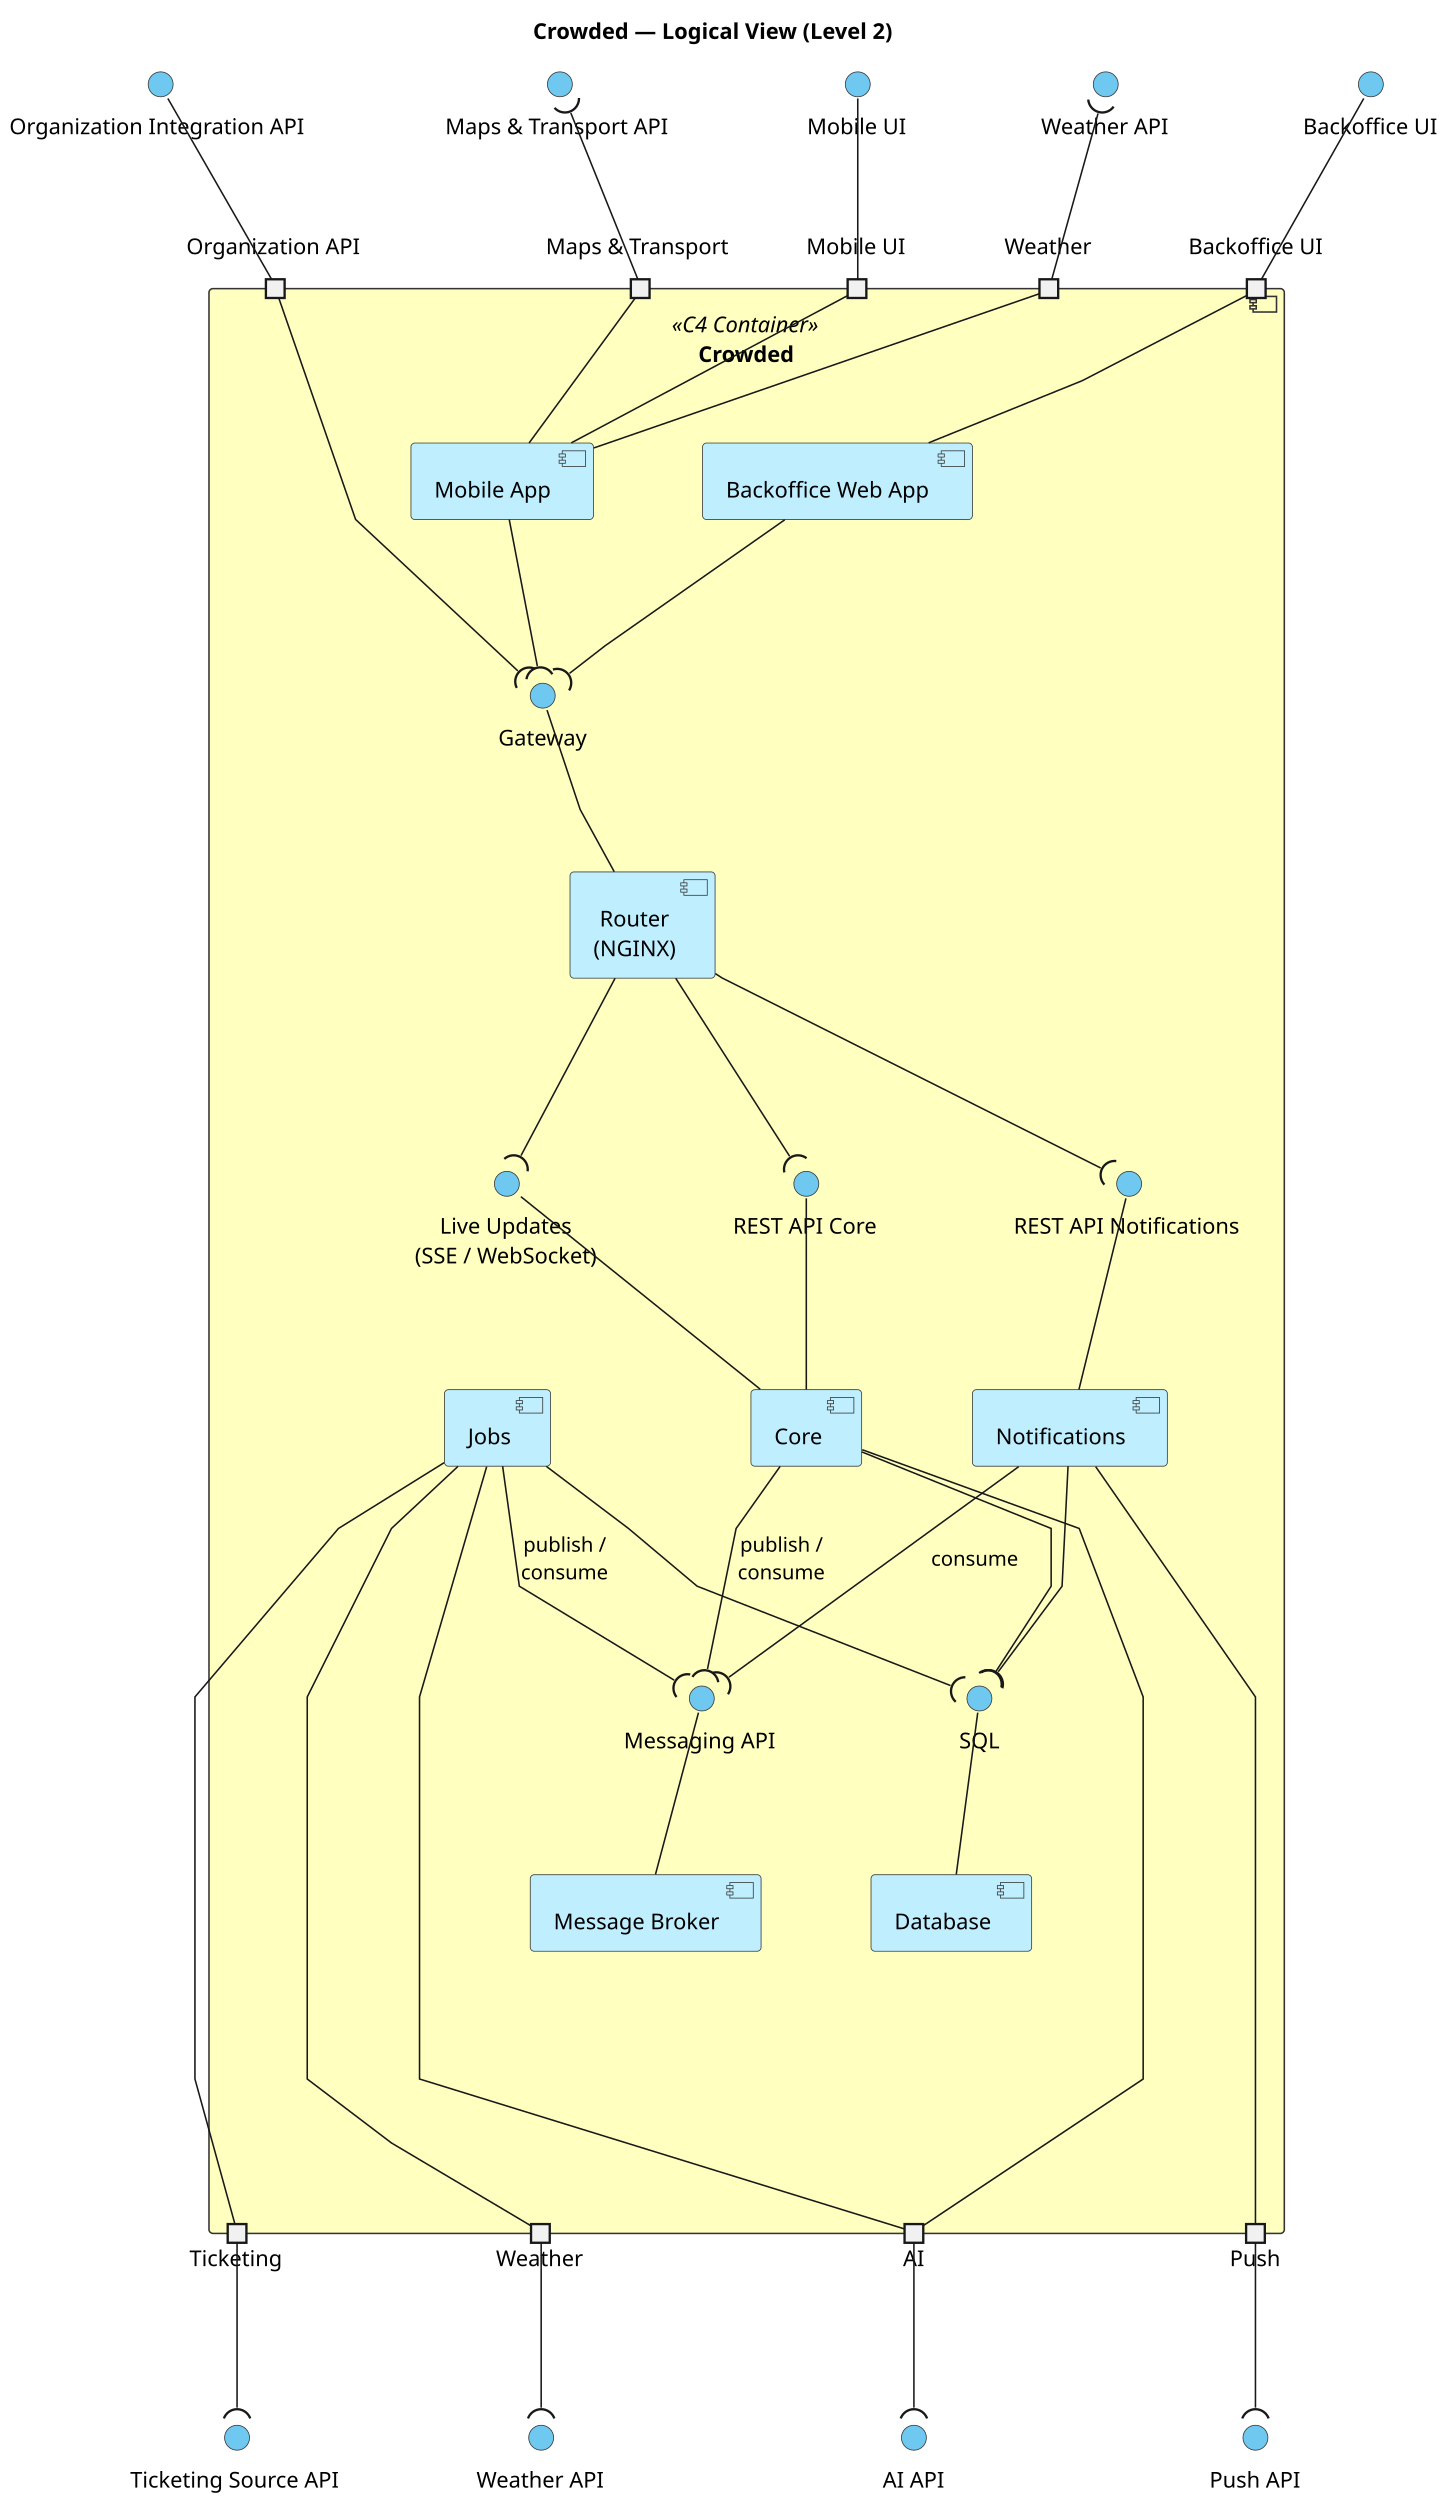
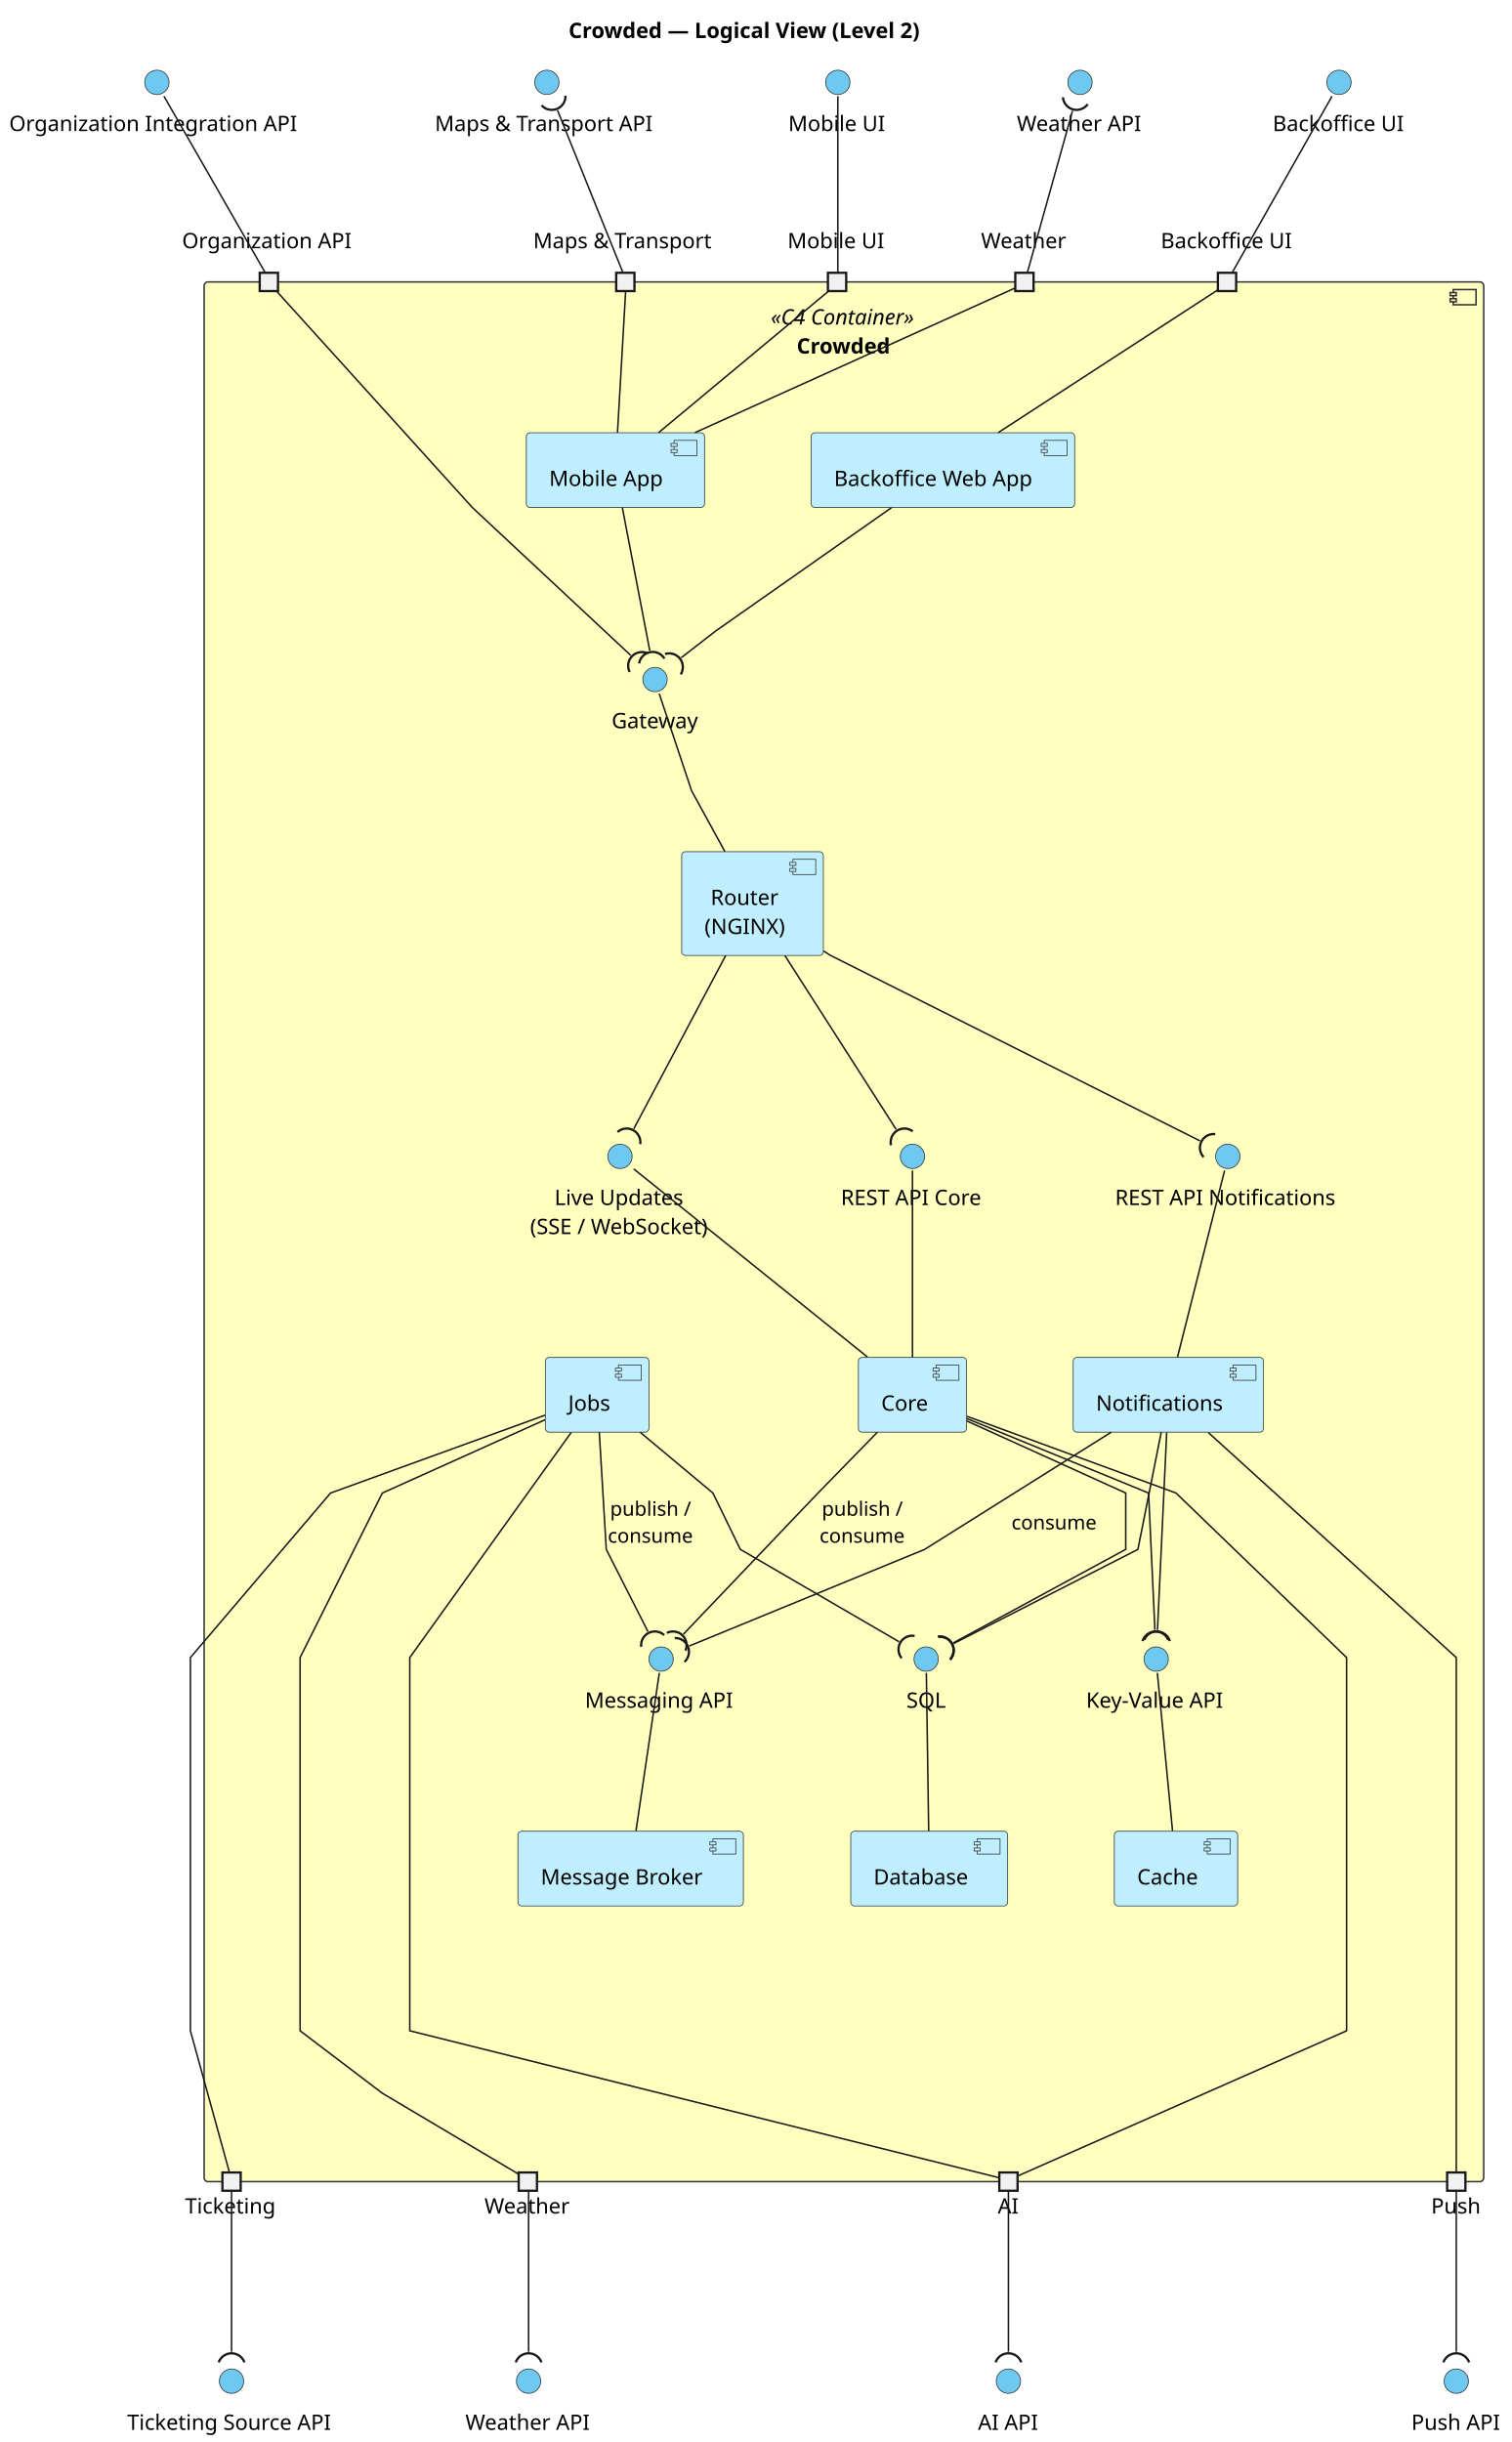
- <svg xmlns="http://www.w3.org/2000/svg" contentStyleType="text/css" height="1603px" preserveAspectRatio="none" style="width:929px;height:1603px;background:#FFFFFF;" version="1.1" viewBox="0 0 929 1603" width="929px" zoomAndPan="magnify">
+ <svg xmlns="http://www.w3.org/2000/svg" contentStyleType="text/css" height="1603px" preserveAspectRatio="none" style="width:992px;height:1603px;background:#FFFFFF;" version="1.1" viewBox="0 0 992 1603" width="992px" zoomAndPan="magnify">
  <defs />
  <g>
-     <text fill="#000000" font-family="sans-serif" font-size="14" font-weight="bold" lengthAdjust="spacing" textLength="232" x="341.75" y="24.966">Crowded — Logical View (Level 2)</text>
+     <text fill="#000000" font-family="sans-serif" font-size="14" font-weight="bold" lengthAdjust="spacing" textLength="232" x="373.25" y="24.966">Crowded — Logical View (Level 2)</text>
    <g id="cluster_Crowded">
-       <rect fill="#FFFFC0" height="1247" rx="2.5" ry="2.5" style="stroke:#333333;stroke-width:1.0;" width="689.5" x="134" y="185.068" />
-       <rect fill="#FFFFC0" height="10" style="stroke:#333333;stroke-width:1.0;" width="15" x="803.5" y="190.068" />
-       <rect fill="#FFFFC0" height="2" style="stroke:#333333;stroke-width:1.0;" width="4" x="801.5" y="192.068" />
-       <rect fill="#FFFFC0" height="2" style="stroke:#333333;stroke-width:1.0;" width="4" x="801.5" y="196.068" />
-       <text fill="#000000" font-family="sans-serif" font-size="14" font-style="italic" lengthAdjust="spacing" textLength="96" x="430.75" y="213.034">«C4 Container»</text>
-       <text fill="#000000" font-family="sans-serif" font-size="14" font-weight="bold" lengthAdjust="spacing" textLength="62" x="447.75" y="232.102">Crowded</text>
+       <rect fill="#FFFFC0" height="1247" rx="2.5" ry="2.5" style="stroke:#333333;stroke-width:1.0;" width="840" x="134" y="185.068" />
+       <rect fill="#FFFFC0" height="10" style="stroke:#333333;stroke-width:1.0;" width="15" x="954" y="190.068" />
+       <rect fill="#FFFFC0" height="2" style="stroke:#333333;stroke-width:1.0;" width="4" x="952" y="192.068" />
+       <rect fill="#FFFFC0" height="2" style="stroke:#333333;stroke-width:1.0;" width="4" x="952" y="196.068" />
+       <text fill="#000000" font-family="sans-serif" font-size="14" font-style="italic" lengthAdjust="spacing" textLength="96" x="506" y="213.034">«C4 Container»</text>
+       <text fill="#000000" font-family="sans-serif" font-size="14" font-weight="bold" lengthAdjust="spacing" textLength="62" x="523" y="232.102">Crowded</text>
    </g>
    <text fill="#000000" font-family="sans-serif" font-size="14" lengthAdjust="spacing" textLength="65" x="517" y="162.966">Mobile UI</text>
    <rect fill="#F1F1F1" height="12" style="stroke:#181818;stroke-width:1.5;" width="12" x="543.5" y="179.068" />
    <text fill="#000000" font-family="sans-serif" font-size="14" lengthAdjust="spacing" textLength="87" x="762" y="162.966">Backoffice UI</text>
    <rect fill="#F1F1F1" height="12" style="stroke:#181818;stroke-width:1.5;" width="12" x="799.5" y="179.068" />
    <text fill="#000000" font-family="sans-serif" font-size="14" lengthAdjust="spacing" textLength="114" x="119.5" y="162.966">Organization API</text>
    <rect fill="#F1F1F1" height="12" style="stroke:#181818;stroke-width:1.5;" width="12" x="170.5" y="179.068" />
    <text fill="#000000" font-family="sans-serif" font-size="14" lengthAdjust="spacing" textLength="121" x="350" y="162.966">Maps &amp; Transport</text>
    <rect fill="#F1F1F1" height="12" style="stroke:#181818;stroke-width:1.5;" width="12" x="404.5" y="179.068" />
    <text fill="#000000" font-family="sans-serif" font-size="14" lengthAdjust="spacing" textLength="57" x="644" y="162.966">Weather</text>
    <rect fill="#F1F1F1" height="12" style="stroke:#181818;stroke-width:1.5;" width="12" x="666.5" y="179.068" />
    <text fill="#000000" font-family="sans-serif" font-size="14" lengthAdjust="spacing" textLength="61" x="121.5" y="1453.034">Ticketing</text>
    <rect fill="#F1F1F1" height="12" style="stroke:#181818;stroke-width:1.5;" width="12" x="146" y="1426.068" />
    <text fill="#000000" font-family="sans-serif" font-size="14" lengthAdjust="spacing" textLength="57" x="318" y="1453.034">Weather</text>
    <rect fill="#F1F1F1" height="12" style="stroke:#181818;stroke-width:1.5;" width="12" x="340.5" y="1426.068" />
-     <text fill="#000000" font-family="sans-serif" font-size="14" lengthAdjust="spacing" textLength="14" x="579" y="1453.034">AI</text>
-     <rect fill="#F1F1F1" height="12" style="stroke:#181818;stroke-width:1.5;" width="12" x="580" y="1426.068" />
-     <text fill="#000000" font-family="sans-serif" font-size="14" lengthAdjust="spacing" textLength="33" x="788.5" y="1453.034">Push</text>
-     <rect fill="#F1F1F1" height="12" style="stroke:#181818;stroke-width:1.5;" width="12" x="799" y="1426.068" />
+     <text fill="#000000" font-family="sans-serif" font-size="14" lengthAdjust="spacing" textLength="14" x="655" y="1453.034">AI</text>
+     <rect fill="#F1F1F1" height="12" style="stroke:#181818;stroke-width:1.5;" width="12" x="656" y="1426.068" />
+     <text fill="#000000" font-family="sans-serif" font-size="14" lengthAdjust="spacing" textLength="33" x="939.5" y="1453.034">Push</text>
+     <rect fill="#F1F1F1" height="12" style="stroke:#181818;stroke-width:1.5;" width="12" x="950" y="1426.068" />
    <g id="elem_Mobile">
-       <rect fill="#BFEFFF" height="49.068" rx="2.5" ry="2.5" style="stroke:#333333;stroke-width:0.5;" width="117" x="263.5" y="284.068" />
-       <rect fill="#BFEFFF" height="10" style="stroke:#333333;stroke-width:0.5;" width="15" x="360.5" y="289.068" />
-       <rect fill="#BFEFFF" height="2" style="stroke:#333333;stroke-width:0.5;" width="4" x="358.5" y="291.068" />
-       <rect fill="#BFEFFF" height="2" style="stroke:#333333;stroke-width:0.5;" width="4" x="358.5" y="295.068" />
-       <text fill="#000000" font-family="sans-serif" font-size="14" lengthAdjust="spacing" textLength="77" x="278.5" y="319.034">Mobile App</text>
+       <rect fill="#BFEFFF" height="49.068" rx="2.5" ry="2.5" style="stroke:#333333;stroke-width:0.5;" width="117" x="345.5" y="284.068" />
+       <rect fill="#BFEFFF" height="10" style="stroke:#333333;stroke-width:0.5;" width="15" x="442.5" y="289.068" />
+       <rect fill="#BFEFFF" height="2" style="stroke:#333333;stroke-width:0.5;" width="4" x="440.5" y="291.068" />
+       <rect fill="#BFEFFF" height="2" style="stroke:#333333;stroke-width:0.5;" width="4" x="440.5" y="295.068" />
+       <text fill="#000000" font-family="sans-serif" font-size="14" lengthAdjust="spacing" textLength="77" x="360.5" y="319.034">Mobile App</text>
    </g>
    <g id="elem_Backoffice">
-       <rect fill="#BFEFFF" height="49.068" rx="2.5" ry="2.5" style="stroke:#333333;stroke-width:0.5;" width="173" x="450.5" y="284.068" />
-       <rect fill="#BFEFFF" height="10" style="stroke:#333333;stroke-width:0.5;" width="15" x="603.5" y="289.068" />
-       <rect fill="#BFEFFF" height="2" style="stroke:#333333;stroke-width:0.5;" width="4" x="601.5" y="291.068" />
-       <rect fill="#BFEFFF" height="2" style="stroke:#333333;stroke-width:0.5;" width="4" x="601.5" y="295.068" />
-       <text fill="#000000" font-family="sans-serif" font-size="14" lengthAdjust="spacing" textLength="133" x="465.5" y="319.034">Backoffice Web App</text>
+       <rect fill="#BFEFFF" height="49.068" rx="2.5" ry="2.5" style="stroke:#333333;stroke-width:0.5;" width="173" x="532.5" y="284.068" />
+       <rect fill="#BFEFFF" height="10" style="stroke:#333333;stroke-width:0.5;" width="15" x="685.5" y="289.068" />
+       <rect fill="#BFEFFF" height="2" style="stroke:#333333;stroke-width:0.5;" width="4" x="683.5" y="291.068" />
+       <rect fill="#BFEFFF" height="2" style="stroke:#333333;stroke-width:0.5;" width="4" x="683.5" y="295.068" />
+       <text fill="#000000" font-family="sans-serif" font-size="14" lengthAdjust="spacing" textLength="133" x="547.5" y="319.034">Backoffice Web App</text>
    </g>
    <g id="elem_Router">
-       <rect fill="#BFEFFF" height="68.136" rx="2.5" ry="2.5" style="stroke:#333333;stroke-width:0.5;" width="93" x="365.5" y="559.068" />
-       <rect fill="#BFEFFF" height="10" style="stroke:#333333;stroke-width:0.5;" width="15" x="438.5" y="564.068" />
-       <rect fill="#BFEFFF" height="2" style="stroke:#333333;stroke-width:0.5;" width="4" x="436.5" y="566.068" />
-       <rect fill="#BFEFFF" height="2" style="stroke:#333333;stroke-width:0.5;" width="4" x="436.5" y="570.068" />
-       <text fill="#000000" font-family="sans-serif" font-size="14" lengthAdjust="spacing" textLength="45" x="384.5" y="594.034">Router</text>
-       <text fill="#000000" font-family="sans-serif" font-size="14" lengthAdjust="spacing" textLength="53" x="380.5" y="613.102">(NGINX)</text>
+       <rect fill="#BFEFFF" height="68.136" rx="2.5" ry="2.5" style="stroke:#333333;stroke-width:0.5;" width="93" x="447.5" y="559.068" />
+       <rect fill="#BFEFFF" height="10" style="stroke:#333333;stroke-width:0.5;" width="15" x="520.5" y="564.068" />
+       <rect fill="#BFEFFF" height="2" style="stroke:#333333;stroke-width:0.5;" width="4" x="518.5" y="566.068" />
+       <rect fill="#BFEFFF" height="2" style="stroke:#333333;stroke-width:0.5;" width="4" x="518.5" y="570.068" />
+       <text fill="#000000" font-family="sans-serif" font-size="14" lengthAdjust="spacing" textLength="45" x="466.5" y="594.034">Router</text>
+       <text fill="#000000" font-family="sans-serif" font-size="14" lengthAdjust="spacing" textLength="53" x="462.5" y="613.102">(NGINX)</text>
    </g>
    <g id="elem_IGateway">
-       <ellipse cx="348" cy="446.068" fill="#6EC8F0" rx="8" ry="8" style="stroke:#333333;stroke-width:0.5;" />
-       <text fill="#000000" font-family="sans-serif" font-size="14" lengthAdjust="spacing" textLength="57" x="319.5" y="478.034">Gateway</text>
+       <ellipse cx="430" cy="446.068" fill="#6EC8F0" rx="8" ry="8" style="stroke:#333333;stroke-width:0.5;" />
+       <text fill="#000000" font-family="sans-serif" font-size="14" lengthAdjust="spacing" textLength="57" x="401.5" y="478.034">Gateway</text>
    </g>
    <g id="elem_Core">
-       <rect fill="#BFEFFF" height="49.068" rx="2.5" ry="2.5" style="stroke:#333333;stroke-width:0.5;" width="71" x="481.5" y="891.068" />
-       <rect fill="#BFEFFF" height="10" style="stroke:#333333;stroke-width:0.5;" width="15" x="532.5" y="896.068" />
-       <rect fill="#BFEFFF" height="2" style="stroke:#333333;stroke-width:0.5;" width="4" x="530.5" y="898.068" />
-       <rect fill="#BFEFFF" height="2" style="stroke:#333333;stroke-width:0.5;" width="4" x="530.5" y="902.068" />
-       <text fill="#000000" font-family="sans-serif" font-size="14" lengthAdjust="spacing" textLength="31" x="496.5" y="926.034">Core</text>
+       <rect fill="#BFEFFF" height="49.068" rx="2.5" ry="2.5" style="stroke:#333333;stroke-width:0.5;" width="71" x="563.5" y="891.068" />
+       <rect fill="#BFEFFF" height="10" style="stroke:#333333;stroke-width:0.5;" width="15" x="614.5" y="896.068" />
+       <rect fill="#BFEFFF" height="2" style="stroke:#333333;stroke-width:0.5;" width="4" x="612.5" y="898.068" />
+       <rect fill="#BFEFFF" height="2" style="stroke:#333333;stroke-width:0.5;" width="4" x="612.5" y="902.068" />
+       <text fill="#000000" font-family="sans-serif" font-size="14" lengthAdjust="spacing" textLength="31" x="578.5" y="926.034">Core</text>
    </g>
    <g id="elem_ICoreApi">
-       <ellipse cx="517" cy="759.068" fill="#6EC8F0" rx="8" ry="8" style="stroke:#333333;stroke-width:0.5;" />
-       <text fill="#000000" font-family="sans-serif" font-size="14" lengthAdjust="spacing" textLength="94" x="470" y="791.034">REST API Core</text>
+       <ellipse cx="599" cy="759.068" fill="#6EC8F0" rx="8" ry="8" style="stroke:#333333;stroke-width:0.5;" />
+       <text fill="#000000" font-family="sans-serif" font-size="14" lengthAdjust="spacing" textLength="94" x="552" y="791.034">REST API Core</text>
    </g>
    <g id="elem_ICoreLive">
-       <ellipse cx="325" cy="759.068" fill="#6EC8F0" rx="8" ry="8" style="stroke:#333333;stroke-width:0.5;" />
-       <text fill="#000000" font-family="sans-serif" font-size="14" lengthAdjust="spacing" textLength="86" x="282" y="791.034">Live Updates</text>
-       <text fill="#000000" font-family="sans-serif" font-size="14" lengthAdjust="spacing" textLength="118" x="266" y="810.102">(SSE / WebSocket)</text>
+       <ellipse cx="407" cy="759.068" fill="#6EC8F0" rx="8" ry="8" style="stroke:#333333;stroke-width:0.5;" />
+       <text fill="#000000" font-family="sans-serif" font-size="14" lengthAdjust="spacing" textLength="86" x="364" y="791.034">Live Updates</text>
+       <text fill="#000000" font-family="sans-serif" font-size="14" lengthAdjust="spacing" textLength="118" x="348" y="810.102">(SSE / WebSocket)</text>
    </g>
    <g id="elem_Notifications">
-       <rect fill="#BFEFFF" height="49.068" rx="2.5" ry="2.5" style="stroke:#333333;stroke-width:0.5;" width="125" x="623.5" y="891.068" />
-       <rect fill="#BFEFFF" height="10" style="stroke:#333333;stroke-width:0.5;" width="15" x="728.5" y="896.068" />
-       <rect fill="#BFEFFF" height="2" style="stroke:#333333;stroke-width:0.5;" width="4" x="726.5" y="898.068" />
-       <rect fill="#BFEFFF" height="2" style="stroke:#333333;stroke-width:0.5;" width="4" x="726.5" y="902.068" />
-       <text fill="#000000" font-family="sans-serif" font-size="14" lengthAdjust="spacing" textLength="85" x="638.5" y="926.034">Notifications</text>
+       <rect fill="#BFEFFF" height="49.068" rx="2.5" ry="2.5" style="stroke:#333333;stroke-width:0.5;" width="125" x="704.5" y="891.068" />
+       <rect fill="#BFEFFF" height="10" style="stroke:#333333;stroke-width:0.5;" width="15" x="809.5" y="896.068" />
+       <rect fill="#BFEFFF" height="2" style="stroke:#333333;stroke-width:0.5;" width="4" x="807.5" y="898.068" />
+       <rect fill="#BFEFFF" height="2" style="stroke:#333333;stroke-width:0.5;" width="4" x="807.5" y="902.068" />
+       <text fill="#000000" font-family="sans-serif" font-size="14" lengthAdjust="spacing" textLength="85" x="719.5" y="926.034">Notifications</text>
    </g>
    <g id="elem_INotifApi">
-       <ellipse cx="724" cy="759.068" fill="#6EC8F0" rx="8" ry="8" style="stroke:#333333;stroke-width:0.5;" />
-       <text fill="#000000" font-family="sans-serif" font-size="14" lengthAdjust="spacing" textLength="148" x="650" y="791.034">REST API Notifications</text>
+       <ellipse cx="806" cy="759.068" fill="#6EC8F0" rx="8" ry="8" style="stroke:#333333;stroke-width:0.5;" />
+       <text fill="#000000" font-family="sans-serif" font-size="14" lengthAdjust="spacing" textLength="148" x="732" y="791.034">REST API Notifications</text>
    </g>
    <g id="elem_Jobs">
-       <rect fill="#BFEFFF" height="49.068" rx="2.5" ry="2.5" style="stroke:#333333;stroke-width:0.5;" width="68" x="285" y="891.068" />
-       <rect fill="#BFEFFF" height="10" style="stroke:#333333;stroke-width:0.5;" width="15" x="333" y="896.068" />
-       <rect fill="#BFEFFF" height="2" style="stroke:#333333;stroke-width:0.5;" width="4" x="331" y="898.068" />
-       <rect fill="#BFEFFF" height="2" style="stroke:#333333;stroke-width:0.5;" width="4" x="331" y="902.068" />
-       <text fill="#000000" font-family="sans-serif" font-size="14" lengthAdjust="spacing" textLength="28" x="300" y="926.034">Jobs</text>
+       <rect fill="#BFEFFF" height="49.068" rx="2.5" ry="2.5" style="stroke:#333333;stroke-width:0.5;" width="68" x="358" y="891.068" />
+       <rect fill="#BFEFFF" height="10" style="stroke:#333333;stroke-width:0.5;" width="15" x="406" y="896.068" />
+       <rect fill="#BFEFFF" height="2" style="stroke:#333333;stroke-width:0.5;" width="4" x="404" y="898.068" />
+       <rect fill="#BFEFFF" height="2" style="stroke:#333333;stroke-width:0.5;" width="4" x="404" y="902.068" />
+       <text fill="#000000" font-family="sans-serif" font-size="14" lengthAdjust="spacing" textLength="28" x="373" y="926.034">Jobs</text>
    </g>
    <g id="elem_Broker">
      <rect fill="#BFEFFF" height="49.068" rx="2.5" ry="2.5" style="stroke:#333333;stroke-width:0.5;" width="148" x="340" y="1202.068" />
      <rect fill="#BFEFFF" height="10" style="stroke:#333333;stroke-width:0.5;" width="15" x="468" y="1207.068" />
      <rect fill="#BFEFFF" height="2" style="stroke:#333333;stroke-width:0.5;" width="4" x="466" y="1209.068" />
      <rect fill="#BFEFFF" height="2" style="stroke:#333333;stroke-width:0.5;" width="4" x="466" y="1213.068" />
      <text fill="#000000" font-family="sans-serif" font-size="14" lengthAdjust="spacing" textLength="108" x="355" y="1237.034">Message Broker</text>
    </g>
    <g id="elem_IMessaging">
-       <ellipse cx="450" cy="1089.068" fill="#6EC8F0" rx="8" ry="8" style="stroke:#333333;stroke-width:0.5;" />
-       <text fill="#000000" font-family="sans-serif" font-size="14" lengthAdjust="spacing" textLength="100" x="400" y="1121.034">Messaging API</text>
+       <ellipse cx="434" cy="1089.068" fill="#6EC8F0" rx="8" ry="8" style="stroke:#333333;stroke-width:0.5;" />
+       <text fill="#000000" font-family="sans-serif" font-size="14" lengthAdjust="spacing" textLength="100" x="384" y="1121.034">Messaging API</text>
    </g>
    <g id="elem_Database">
      <rect fill="#BFEFFF" height="49.068" rx="2.5" ry="2.5" style="stroke:#333333;stroke-width:0.5;" width="103" x="558.5" y="1202.068" />
      <rect fill="#BFEFFF" height="10" style="stroke:#333333;stroke-width:0.5;" width="15" x="641.5" y="1207.068" />
      <rect fill="#BFEFFF" height="2" style="stroke:#333333;stroke-width:0.5;" width="4" x="639.5" y="1209.068" />
      <rect fill="#BFEFFF" height="2" style="stroke:#333333;stroke-width:0.5;" width="4" x="639.5" y="1213.068" />
      <text fill="#000000" font-family="sans-serif" font-size="14" lengthAdjust="spacing" textLength="63" x="573.5" y="1237.034">Database</text>
    </g>
    <g id="elem_ISql">
-       <ellipse cx="628" cy="1089.068" fill="#6EC8F0" rx="8" ry="8" style="stroke:#333333;stroke-width:0.5;" />
-       <text fill="#000000" font-family="sans-serif" font-size="14" lengthAdjust="spacing" textLength="26" x="615" y="1121.034">SQL</text>
+       <ellipse cx="608" cy="1089.068" fill="#6EC8F0" rx="8" ry="8" style="stroke:#333333;stroke-width:0.5;" />
+       <text fill="#000000" font-family="sans-serif" font-size="14" lengthAdjust="spacing" textLength="26" x="595" y="1121.034">SQL</text>
+     </g>
+     <g id="elem_Cache">
+       <rect fill="#BFEFFF" height="49.068" rx="2.5" ry="2.5" style="stroke:#333333;stroke-width:0.5;" width="81" x="731.5" y="1202.068" />
+       <rect fill="#BFEFFF" height="10" style="stroke:#333333;stroke-width:0.5;" width="15" x="792.5" y="1207.068" />
+       <rect fill="#BFEFFF" height="2" style="stroke:#333333;stroke-width:0.5;" width="4" x="790.5" y="1209.068" />
+       <rect fill="#BFEFFF" height="2" style="stroke:#333333;stroke-width:0.5;" width="4" x="790.5" y="1213.068" />
+       <text fill="#000000" font-family="sans-serif" font-size="14" lengthAdjust="spacing" textLength="41" x="746.5" y="1237.034">Cache</text>
+     </g>
+     <g id="elem_IKeyValue">
+       <ellipse cx="759" cy="1089.068" fill="#6EC8F0" rx="8" ry="8" style="stroke:#333333;stroke-width:0.5;" />
+       <text fill="#000000" font-family="sans-serif" font-size="14" lengthAdjust="spacing" textLength="92" x="713" y="1121.034">Key-Value API</text>
    </g>
    <g id="elem_ITicketing">
      <ellipse cx="152" cy="1563.068" fill="#6EC8F0" rx="8" ry="8" style="stroke:#333333;stroke-width:0.5;" />
      <text fill="#000000" font-family="sans-serif" font-size="14" lengthAdjust="spacing" textLength="137" x="83.5" y="1595.034">Ticketing Source API</text>
    </g>
    <g id="elem_IMaps">
      <ellipse cx="359" cy="54.068" fill="#6EC8F0" rx="8" ry="8" style="stroke:#333333;stroke-width:0.5;" />
      <text fill="#000000" font-family="sans-serif" font-size="14" lengthAdjust="spacing" textLength="147" x="285.5" y="86.034">Maps &amp; Transport API</text>
    </g>
    <g id="elem_IWeatherMobile">
      <ellipse cx="709" cy="54.068" fill="#6EC8F0" rx="8" ry="8" style="stroke:#333333;stroke-width:0.5;" />
      <text fill="#000000" font-family="sans-serif" font-size="14" lengthAdjust="spacing" textLength="83" x="667.5" y="86.034">Weather API</text>
    </g>
    <g id="elem_IWeather">
      <ellipse cx="347" cy="1563.068" fill="#6EC8F0" rx="8" ry="8" style="stroke:#333333;stroke-width:0.5;" />
      <text fill="#000000" font-family="sans-serif" font-size="14" lengthAdjust="spacing" textLength="83" x="305.5" y="1595.034">Weather API</text>
    </g>
    <g id="elem_IAI">
-       <ellipse cx="586" cy="1563.068" fill="#6EC8F0" rx="8" ry="8" style="stroke:#333333;stroke-width:0.5;" />
-       <text fill="#000000" font-family="sans-serif" font-size="14" lengthAdjust="spacing" textLength="40" x="566" y="1595.034">AI API</text>
+       <ellipse cx="662" cy="1563.068" fill="#6EC8F0" rx="8" ry="8" style="stroke:#333333;stroke-width:0.5;" />
+       <text fill="#000000" font-family="sans-serif" font-size="14" lengthAdjust="spacing" textLength="40" x="642" y="1595.034">AI API</text>
    </g>
    <g id="elem_IPush">
-       <ellipse cx="805" cy="1563.068" fill="#6EC8F0" rx="8" ry="8" style="stroke:#333333;stroke-width:0.5;" />
-       <text fill="#000000" font-family="sans-serif" font-size="14" lengthAdjust="spacing" textLength="59" x="775.5" y="1595.034">Push API</text>
+       <ellipse cx="956" cy="1563.068" fill="#6EC8F0" rx="8" ry="8" style="stroke:#333333;stroke-width:0.5;" />
+       <text fill="#000000" font-family="sans-serif" font-size="14" lengthAdjust="spacing" textLength="59" x="926.5" y="1595.034">Push API</text>
    </g>
    <g id="elem_IOrgIntegration">
      <ellipse cx="103" cy="54.068" fill="#6EC8F0" rx="8" ry="8" style="stroke:#333333;stroke-width:0.5;" />
      <text fill="#000000" font-family="sans-serif" font-size="14" lengthAdjust="spacing" textLength="194" x="6" y="86.034">Organization Integration API</text>
    </g>
    <g id="elem_MobileUI">
      <ellipse cx="550" cy="54.068" fill="#6EC8F0" rx="8" ry="8" style="stroke:#333333;stroke-width:0.5;" />
      <text fill="#000000" font-family="sans-serif" font-size="14" lengthAdjust="spacing" textLength="65" x="517.5" y="86.034">Mobile UI</text>
    </g>
    <g id="elem_BackofficeUI">
      <ellipse cx="879" cy="54.068" fill="#6EC8F0" rx="8" ry="8" style="stroke:#333333;stroke-width:0.5;" />
      <text fill="#000000" font-family="sans-serif" font-size="14" lengthAdjust="spacing" textLength="87" x="835.5" y="86.034">Backoffice UI</text>
    </g>
    <g id="link_pMobileUI_Mobile">
-       <path d="M543.42,189.578 C517.79,203.228 423.24,253.618 366.31,283.958 " fill="none" id="pMobileUI-Mobile" style="stroke:#181818;stroke-width:1.0;" />
+       <path d="M543.73,191.288 C524.79,207.048 467.34,254.858 432.28,284.038 " fill="none" id="pMobileUI-Mobile" style="stroke:#181818;stroke-width:1.0;" />
    </g>
    <g id="link_pBackofficeUI_Backoffice">
-       <path d="M799.33,189.518 C775.22,202.008 694,244.068 694,244.068 C694,244.068 640.1,265.868 595.46,283.918 " fill="none" id="pBackofficeUI-Backoffice" style="stroke:#181818;stroke-width:1.0;" />
+       <path d="M799.34,190.388 C776.64,205.148 701.09,254.228 655.29,283.988 " fill="none" id="pBackofficeUI-Backoffice" style="stroke:#181818;stroke-width:1.0;" />
    </g>
    <g id="link_IGateway_Router">
-       <path d="M350.75,455.328 C357.06,474.238 372,519.068 372,519.068 C372,519.068 383.29,539.668 393.87,558.988 " fill="none" id="IGateway-Router" style="stroke:#181818;stroke-width:1.0;" />
+       <path d="M432.75,455.328 C439.06,474.238 454,519.068 454,519.068 C454,519.068 465.29,539.668 475.87,558.988 " fill="none" id="IGateway-Router" style="stroke:#181818;stroke-width:1.0;" />
    </g>
    <g id="link_Mobile_IGateway">
-       <path d="M326.53,333.168 C332.46,364.108 340.681,406.978 344.551,427.098 " fill="none" id="Mobile-to-IGateway" style="stroke:#181818;stroke-width:1.0;" />
-       <path d="M354.164,432.298 A9,9 0 0 0 337.554 435.493" fill="none" style="stroke:#181818;stroke-width:1.5;" />
+       <path d="M408.53,333.168 C414.46,364.108 422.681,406.978 426.551,427.098 " fill="none" id="Mobile-to-IGateway" style="stroke:#181818;stroke-width:1.0;" />
+       <path d="M436.164,432.298 A9,9 0 0 0 419.554 435.493" fill="none" style="stroke:#181818;stroke-width:1.5;" />
    </g>
    <g id="link_Backoffice_IGateway">
-       <path d="M503.19,333.278 C459.23,364.108 388,414.068 388,414.068 C388,414.068 376.992,422.589 365.182,431.749 " fill="none" id="Backoffice-to-IGateway" style="stroke:#181818;stroke-width:1.0;" />
-       <path d="M364.896,442.674 A9,9 0 0 0 354.529 429.309" fill="none" style="stroke:#181818;stroke-width:1.5;" />
+       <path d="M585.19,333.278 C541.23,364.108 470,414.068 470,414.068 C470,414.068 458.992,422.589 447.182,431.749 " fill="none" id="Backoffice-to-IGateway" style="stroke:#181818;stroke-width:1.0;" />
+       <path d="M446.896,442.674 A9,9 0 0 0 436.529 429.309" fill="none" style="stroke:#181818;stroke-width:1.5;" />
    </g>
    <g id="link_pOrgApi_IGateway">
-       <path d="M178.82,191.298 C187.9,217.488 228,333.068 228,333.068 C228,333.068 304.54,404.504 332.06,430.194 " fill="none" id="pOrgApi-to-IGateway" style="stroke:#181818;stroke-width:1.0;" />
-       <path d="M342.891,428.735 A9,9 0 0 0 331.349 441.1" fill="none" style="stroke:#181818;stroke-width:1.5;" />
+       <path d="M181.73,191.298 C205.43,217.488 310,333.068 310,333.068 C310,333.068 386.54,404.504 414.06,430.194 " fill="none" id="pOrgApi-to-IGateway" style="stroke:#181818;stroke-width:1.0;" />
+       <path d="M424.891,428.735 A9,9 0 0 0 413.349 441.1" fill="none" style="stroke:#181818;stroke-width:1.5;" />
    </g>
    <g id="link_ICoreApi_Core">
-       <path d="M517,768.378 C517,791.248 517,855.808 517,890.988 " fill="none" id="ICoreApi-Core" style="stroke:#181818;stroke-width:1.0;" />
+       <path d="M599,768.378 C599,791.248 599,855.808 599,890.988 " fill="none" id="ICoreApi-Core" style="stroke:#181818;stroke-width:1.0;" />
    </g>
    <g id="link_ICoreLive_Core">
-       <path d="M334,767.308 C361.14,789.148 442.99,855.018 487.47,890.798 " fill="none" id="ICoreLive-Core" style="stroke:#181818;stroke-width:1.0;" />
+       <path d="M416,767.308 C443.14,789.148 524.99,855.018 569.47,890.798 " fill="none" id="ICoreLive-Core" style="stroke:#181818;stroke-width:1.0;" />
    </g>
    <g id="link_INotifApi_Notifications">
-       <path d="M721.96,768.378 C716.33,791.248 700.45,855.808 691.8,890.988 " fill="none" id="INotifApi-Notifications" style="stroke:#181818;stroke-width:1.0;" />
+       <path d="M803.9,768.378 C798.13,791.248 781.83,855.808 772.95,890.988 " fill="none" id="INotifApi-Notifications" style="stroke:#181818;stroke-width:1.0;" />
    </g>
    <g id="link_Router_ICoreApi">
-       <path d="M433.25,627.258 C458.06,666.008 492.106,719.197 506.306,741.367 " fill="none" id="Router-to-ICoreApi" style="stroke:#181818;stroke-width:1.0;" />
-       <path d="M517.161,742.634 A9,9 0 0 0 502.918 751.757" fill="none" style="stroke:#181818;stroke-width:1.5;" />
+       <path d="M515.25,627.258 C540.06,666.008 574.106,719.197 588.306,741.367 " fill="none" id="Router-to-ICoreApi" style="stroke:#181818;stroke-width:1.0;" />
+       <path d="M599.161,742.634 A9,9 0 0 0 584.918 751.757" fill="none" style="stroke:#181818;stroke-width:1.5;" />
    </g>
    <g id="link_Router_ICoreLive">
-       <path d="M394.39,627.258 C373.84,666.008 345.836,718.784 334.076,740.954 " fill="none" id="Router-to-ICoreLive" style="stroke:#181818;stroke-width:1.0;" />
-       <path d="M338.304,751.032 A9,9 0 0 0 323.361 743.106" fill="none" style="stroke:#181818;stroke-width:1.5;" />
+       <path d="M476.39,627.258 C455.84,666.008 427.836,718.784 416.076,740.954 " fill="none" id="Router-to-ICoreLive" style="stroke:#181818;stroke-width:1.0;" />
+       <path d="M420.304,751.032 A9,9 0 0 0 405.361 743.106" fill="none" style="stroke:#181818;stroke-width:1.5;" />
    </g>
    <g id="link_Router_INotifApi">
-       <path d="M458.65,624.258 C461.35,625.998 463,627.068 463,627.068 C463,627.068 659.283,725.581 705.773,748.921 " fill="none" id="Router-to-INotifApi" style="stroke:#181818;stroke-width:1.0;" />
-       <path d="M715.754,744.469 A9,9 0 0 0 708.164 759.585" fill="none" style="stroke:#181818;stroke-width:1.5;" />
+       <path d="M540.65,624.258 C543.35,625.998 545,627.068 545,627.068 C545,627.068 741.283,725.581 787.773,748.921 " fill="none" id="Router-to-INotifApi" style="stroke:#181818;stroke-width:1.0;" />
+       <path d="M797.754,744.469 A9,9 0 0 0 790.164 759.585" fill="none" style="stroke:#181818;stroke-width:1.5;" />
    </g>
    <g id="link_IMessaging_Broker">
-       <path d="M447.86,1098.138 C442.53,1118.198 428.52,1170.908 420.29,1201.888 " fill="none" id="IMessaging-Broker" style="stroke:#181818;stroke-width:1.0;" />
+       <path d="M432.81,1098.138 C429.85,1118.198 422.07,1170.908 417.5,1201.888 " fill="none" id="IMessaging-Broker" style="stroke:#181818;stroke-width:1.0;" />
    </g>
    <g id="link_Core_IMessaging">
-       <path d="M500.24,940.218 C487.45,958.268 472,980.068 472,980.068 C472,980.068 458.768,1045.04 453.648,1070.149 " fill="none" id="Core-to-IMessaging" style="stroke:#181818;stroke-width:1.0;" />
-       <path d="M460.552,1078.621 A9,9 0 0 0 443.978 1075.242" fill="none" style="stroke:#181818;stroke-width:1.5;" />
-       <text fill="#000000" font-family="sans-serif" font-size="13" lengthAdjust="spacing" textLength="52" x="474.5" y="994.965">publish /</text>
-       <text fill="#000000" font-family="sans-serif" font-size="13" lengthAdjust="spacing" textLength="55" x="473" y="1012.671">consume</text>
+       <path d="M575.91,940.218 C558.29,958.268 537,980.068 537,980.068 C537,980.068 472.603,1047.603 448.644,1072.713 " fill="none" id="Core-to-IMessaging" style="stroke:#181818;stroke-width:1.0;" />
+       <path d="M449.984,1083.559 A9,9 0 0 0 437.746 1071.882" fill="none" style="stroke:#181818;stroke-width:1.5;" />
+       <text fill="#000000" font-family="sans-serif" font-size="13" lengthAdjust="spacing" textLength="52" x="539.5" y="994.965">publish /</text>
+       <text fill="#000000" font-family="sans-serif" font-size="13" lengthAdjust="spacing" textLength="55" x="538" y="1012.671">consume</text>
    </g>
    <g id="link_Jobs_IMessaging">
-       <path d="M322.28,940.128 C326.42,969.838 333,1017.068 333,1017.068 C333,1017.068 404.691,1060.569 432.271,1077.309 " fill="none" id="Jobs-to-IMessaging" style="stroke:#181818;stroke-width:1.0;" />
-       <path d="M442.577,1073.671 A9,9 0 0 0 433.8 1088.13" fill="none" style="stroke:#181818;stroke-width:1.5;" />
-       <text fill="#000000" font-family="sans-serif" font-size="13" lengthAdjust="spacing" textLength="52" x="335.5" y="994.965">publish /</text>
-       <text fill="#000000" font-family="sans-serif" font-size="13" lengthAdjust="spacing" textLength="55" x="334" y="1012.671">consume</text>
+       <path d="M393.41,940.128 C395.18,969.838 398,1017.068 398,1017.068 C398,1017.068 415.886,1052.36 425.346,1071.01 " fill="none" id="Jobs-to-IMessaging" style="stroke:#181818;stroke-width:1.0;" />
+       <path d="M436.02,1073.357 A9,9 0 0 0 420.935 1081.008" fill="none" style="stroke:#181818;stroke-width:1.5;" />
+       <text fill="#000000" font-family="sans-serif" font-size="13" lengthAdjust="spacing" textLength="52" x="400.5" y="994.965">publish /</text>
+       <text fill="#000000" font-family="sans-serif" font-size="13" lengthAdjust="spacing" textLength="55" x="399" y="1012.671">consume</text>
    </g>
    <g id="link_Notifications_IMessaging">
-       <path d="M653.19,940.418 C598.47,980.178 499.531,1052.081 467.411,1075.411 " fill="none" id="Notifications-to-IMessaging" style="stroke:#181818;stroke-width:1.0;" />
-       <path d="M466.781,1086.322 A9,9 0 0 0 456.84 1072.636" fill="none" style="stroke:#181818;stroke-width:1.5;" />
-       <text fill="#000000" font-family="sans-serif" font-size="13" lengthAdjust="spacing" textLength="55" x="597" y="1003.965">consume</text>
+       <path d="M729.49,940.128 C682.2,969.838 607,1017.068 607,1017.068 C607,1017.068 488.492,1065.713 452.552,1080.453 " fill="none" id="Notifications-to-IMessaging" style="stroke:#181818;stroke-width:1.0;" />
+       <path d="M449.357,1090.905 A9,9 0 0 0 442.939 1075.255" fill="none" style="stroke:#181818;stroke-width:1.5;" />
+       <text fill="#000000" font-family="sans-serif" font-size="13" lengthAdjust="spacing" textLength="55" x="664" y="1003.965">consume</text>
    </g>
    <g id="link_ISql_Database">
-       <path d="M626.93,1098.138 C624.26,1118.198 617.26,1170.908 613.15,1201.888 " fill="none" id="ISql-Database" style="stroke:#181818;stroke-width:1.0;" />
+       <path d="M608.12,1098.138 C608.42,1118.198 609.19,1170.908 609.65,1201.888 " fill="none" id="ISql-Database" style="stroke:#181818;stroke-width:1.0;" />
    </g>
    <g id="link_Core_ISql">
-       <path d="M552.63,930.978 C598.95,949.708 674,980.068 674,980.068 C674,980.068 674,1017.068 674,1017.068 C674,1017.068 650.796,1052.885 638.716,1071.535 " fill="none" id="Core-to-ISql" style="stroke:#181818;stroke-width:1.0;" />
-       <path d="M642.052,1081.942 A9,9 0 0 0 627.855 1072.747" fill="none" style="stroke:#181818;stroke-width:1.5;" />
+       <path d="M634.69,932.758 C676.17,951.568 739,980.068 739,980.068 C739,980.068 739,1017.068 739,1017.068 C739,1017.068 655.392,1062.384 625.792,1078.424 " fill="none" id="Core-to-ISql" style="stroke:#181818;stroke-width:1.0;" />
+       <path d="M623.736,1089.157 A9,9 0 0 0 615.677 1074.286" fill="none" style="stroke:#181818;stroke-width:1.5;" />
    </g>
    <g id="link_Jobs_ISql">
-       <path d="M350.28,940.218 C374.16,958.268 403,980.068 403,980.068 C403,980.068 447,1017.068 447,1017.068 C447,1017.068 572.581,1066.326 609.471,1080.796 " fill="none" id="Jobs-to-ISql" style="stroke:#181818;stroke-width:1.0;" />
-       <path d="M619.003,1075.451 A9,9 0 0 0 612.826 1091.197" fill="none" style="stroke:#181818;stroke-width:1.5;" />
+       <path d="M420.3,940.218 C441.91,958.268 468,980.068 468,980.068 C468,980.068 486,1017.068 486,1017.068 C486,1017.068 561.817,1061.188 590.187,1077.698 " fill="none" id="Jobs-to-ISql" style="stroke:#181818;stroke-width:1.0;" />
+       <path d="M600.423,1073.87 A9,9 0 0 0 591.916 1088.489" fill="none" style="stroke:#181818;stroke-width:1.5;" />
    </g>
    <g id="link_Notifications_ISql">
-       <path d="M684.83,940.128 C683.35,969.838 681,1017.068 681,1017.068 C681,1017.068 653.981,1053.264 640.061,1071.914 " fill="none" id="Notifications-to-ISql" style="stroke:#181818;stroke-width:1.0;" />
-       <path d="M642.699,1082.52 A9,9 0 0 0 629.144 1072.402" fill="none" style="stroke:#181818;stroke-width:1.5;" />
+       <path d="M762.31,940.128 C756.4,969.838 747,1017.068 747,1017.068 C747,1017.068 656.946,1063.07 626.026,1078.86 " fill="none" id="Notifications-to-ISql" style="stroke:#181818;stroke-width:1.0;" />
+       <path d="M623.708,1089.54 A9,9 0 0 0 616.015 1074.476" fill="none" style="stroke:#181818;stroke-width:1.5;" />
+     </g>
+     <g id="link_IKeyValue_Cache">
+       <path d="M759.77,1098.138 C761.7,1118.198 766.76,1170.908 769.73,1201.888 " fill="none" id="IKeyValue-Cache" style="stroke:#181818;stroke-width:1.0;" />
+     </g>
+     <g id="link_Core_IKeyValue">
+       <path d="M634.56,931.138 C680.32,949.888 754,980.068 754,980.068 C754,980.068 756.999,1044.849 758.159,1069.959 " fill="none" id="Core-to-IKeyValue" style="stroke:#181818;stroke-width:1.0;" />
+       <path d="M766.926,1076.483 A9,9 0 0 0 750.03 1077.263" fill="none" style="stroke:#181818;stroke-width:1.5;" />
+     </g>
+     <g id="link_Notifications_IKeyValue">
+       <path d="M765.89,940.418 C764.07,979.438 761.006,1045.099 759.846,1069.949 " fill="none" id="Notifications-to-IKeyValue" style="stroke:#181818;stroke-width:1.0;" />
+       <path d="M767.972,1077.257 A9,9 0 0 0 751.076 1076.469" fill="none" style="stroke:#181818;stroke-width:1.5;" />
    </g>
    <g id="link_Jobs_pTicketing">
-       <path d="M284.75,937.888 C255.12,956.338 217,980.068 217,980.068 C217,980.068 125,1088.068 125,1088.068 C125,1088.068 125,1088.068 125,1333.068 C125,1333.068 144.94,1405.448 150.55,1425.798 " fill="none" id="Jobs-pTicketing" style="stroke:#181818;stroke-width:1.0;" />
+       <path d="M357.84,928.958 C306.91,947.438 217,980.068 217,980.068 C217,980.068 125,1088.068 125,1088.068 C125,1088.068 125,1088.068 125,1333.068 C125,1333.068 144.94,1405.448 150.55,1425.798 " fill="none" id="Jobs-pTicketing" style="stroke:#181818;stroke-width:1.0;" />
    </g>
    <g id="link_Jobs_pWeather">
-       <path d="M293.68,940.218 C274.35,958.268 251,980.068 251,980.068 C251,980.068 197,1088.068 197,1088.068 C197,1088.068 197,1088.068 197,1333.068 C197,1333.068 251,1374.068 251,1374.068 C251,1374.068 318.71,1414.268 340.4,1427.148 " fill="none" id="Jobs-pWeather" style="stroke:#181818;stroke-width:1.0;" />
+       <path d="M357.87,931.938 C316.14,950.728 251,980.068 251,980.068 C251,980.068 197,1088.068 197,1088.068 C197,1088.068 197,1088.068 197,1333.068 C197,1333.068 251,1374.068 251,1374.068 C251,1374.068 318.71,1414.268 340.4,1427.148 " fill="none" id="Jobs-pWeather" style="stroke:#181818;stroke-width:1.0;" />
    </g>
    <g id="link_Core_pAI">
-       <path d="M552.84,929.568 C604.03,948.148 692,980.068 692,980.068 C692,980.068 733,1088.068 733,1088.068 C733,1088.068 733,1088.068 733,1333.068 C733,1333.068 620.45,1408.098 592.32,1426.858 " fill="none" id="Core-pAI" style="stroke:#181818;stroke-width:1.0;" />
+       <path d="M634.85,929.728 C685.52,948.328 772,980.068 772,980.068 C772,980.068 884,1088.068 884,1088.068 C884,1088.068 884,1088.068 884,1333.068 C884,1333.068 704.8,1412.168 668.4,1428.238 " fill="none" id="Core-pAI" style="stroke:#181818;stroke-width:1.0;" />
    </g>
    <g id="link_Jobs_pAI">
-       <path d="M312.05,940.418 C298.31,987.538 269,1088.068 269,1088.068 C269,1088.068 269,1088.068 269,1333.068 C269,1333.068 536.13,1415.648 579.95,1429.198 " fill="none" id="Jobs-pAI" style="stroke:#181818;stroke-width:1.0;" />
+       <path d="M374.9,940.418 C341.1,987.538 269,1088.068 269,1088.068 C269,1088.068 269,1088.068 269,1333.068 C269,1333.068 605.83,1417.058 655.83,1429.528 " fill="none" id="Jobs-pAI" style="stroke:#181818;stroke-width:1.0;" />
    </g>
    <g id="link_Notifications_pPush">
-       <path d="M702.55,940.418 C735.24,987.538 805,1088.068 805,1088.068 C805,1088.068 805,1088.068 805,1333.068 C805,1333.068 805,1405.448 805,1425.798 " fill="none" id="Notifications-pPush" style="stroke:#181818;stroke-width:1.0;" />
+       <path d="M793.28,940.418 C845.21,987.538 956,1088.068 956,1088.068 C956,1088.068 956,1088.068 956,1333.068 C956,1333.068 956,1405.448 956,1425.798 " fill="none" id="Notifications-pPush" style="stroke:#181818;stroke-width:1.0;" />
    </g>
    <g id="link_pMaps_Mobile">
-       <path d="M407.18,191.288 C395.63,207.048 360.61,254.858 339.24,284.038 " fill="none" id="pMaps-Mobile" style="stroke:#181818;stroke-width:1.0;" />
+       <path d="M410.7,191.288 C409.79,207.048 407.04,254.858 405.36,284.038 " fill="none" id="pMaps-Mobile" style="stroke:#181818;stroke-width:1.0;" />
    </g>
    <g id="link_pMobileWeather_Mobile">
-       <path d="M666.3,188.388 C631.52,200.428 469.7,256.438 380.83,287.198 " fill="none" id="pMobileWeather-Mobile" style="stroke:#181818;stroke-width:1.0;" />
+       <path d="M666.35,189.068 C637.83,201.948 524.23,253.268 456.21,283.988 " fill="none" id="pMobileWeather-Mobile" style="stroke:#181818;stroke-width:1.0;" />
    </g>
    <g id="link_MobileUI_pMobileUI">
      <path d="M550,63.138 C550,87.408 550,159.278 550,179.008 " fill="none" id="MobileUI-pMobileUI" style="stroke:#181818;stroke-width:1.0;" />
    </g>
    <g id="link_BackofficeUI_pBackofficeUI">
      <path d="M874.43,63.138 C860.7,87.408 820.03,159.278 808.86,179.008 " fill="none" id="BackofficeUI-pBackofficeUI" style="stroke:#181818;stroke-width:1.0;" />
    </g>
    <g id="link_IOrgIntegration_pOrgApi">
      <path d="M107.63,63.138 C121.55,87.408 162.78,159.278 174.1,179.008 " fill="none" id="IOrgIntegration-pOrgApi" style="stroke:#181818;stroke-width:1.0;" />
    </g>
    <g id="link_pTicketing_ITicketing">
      <path d="M152,1438.288 C152,1458.178 152,1519.368 152,1543.778 " fill="none" id="pTicketing-to-ITicketing" style="stroke:#181818;stroke-width:1.0;" />
      <path d="M160.457,1550.7 A9,9 0 0 0 143.543 1550.7" fill="none" style="stroke:#181818;stroke-width:1.5;" />
    </g>
    <g id="link_pWeather_IWeather">
      <path d="M347,1438.288 C347,1458.178 347,1519.368 347,1543.778 " fill="none" id="pWeather-to-IWeather" style="stroke:#181818;stroke-width:1.0;" />
      <path d="M355.457,1550.7 A9,9 0 0 0 338.543 1550.7" fill="none" style="stroke:#181818;stroke-width:1.5;" />
    </g>
    <g id="link_pAI_IAI">
-       <path d="M586,1438.288 C586,1458.178 586,1519.368 586,1543.778 " fill="none" id="pAI-to-IAI" style="stroke:#181818;stroke-width:1.0;" />
-       <path d="M594.457,1550.7 A9,9 0 0 0 577.543 1550.7" fill="none" style="stroke:#181818;stroke-width:1.5;" />
+       <path d="M662,1438.288 C662,1458.178 662,1519.368 662,1543.778 " fill="none" id="pAI-to-IAI" style="stroke:#181818;stroke-width:1.0;" />
+       <path d="M670.457,1550.7 A9,9 0 0 0 653.543 1550.7" fill="none" style="stroke:#181818;stroke-width:1.5;" />
    </g>
    <g id="link_pPush_IPush">
-       <path d="M805,1438.288 C805,1458.178 805,1519.368 805,1543.778 " fill="none" id="pPush-to-IPush" style="stroke:#181818;stroke-width:1.0;" />
-       <path d="M813.457,1550.7 A9,9 0 0 0 796.543 1550.7" fill="none" style="stroke:#181818;stroke-width:1.5;" />
+       <path d="M956,1438.288 C956,1458.178 956,1519.368 956,1543.778 " fill="none" id="pPush-to-IPush" style="stroke:#181818;stroke-width:1.0;" />
+       <path d="M964.457,1550.7 A9,9 0 0 0 947.543 1550.7" fill="none" style="stroke:#181818;stroke-width:1.5;" />
    </g>
    <g id="link_IMaps_pMaps">
      <path d="M365.991,72.412 C375.781,96.682 401.01,159.278 408.96,179.008 " fill="none" id="IMaps-backto-pMaps" style="stroke:#181818;stroke-width:1.0;" />
      <path d="M355.558,69.156 A9,9 0 0 0 371.245 62.829" fill="none" style="stroke:#181818;stroke-width:1.5;" />
    </g>
    <g id="link_IWeatherMobile_pMobileWeather">
      <path d="M704.063,72.77 C697.293,97.04 679.92,159.278 674.41,179.008 " fill="none" id="IWeatherMobile-backto-pMobileWeather" style="stroke:#181818;stroke-width:1.0;" />
      <path d="M697.777,63.831 A9,9 0 0 0 714.069 68.375" fill="none" style="stroke:#181818;stroke-width:1.5;" />
    </g>
  </g>
</svg>
